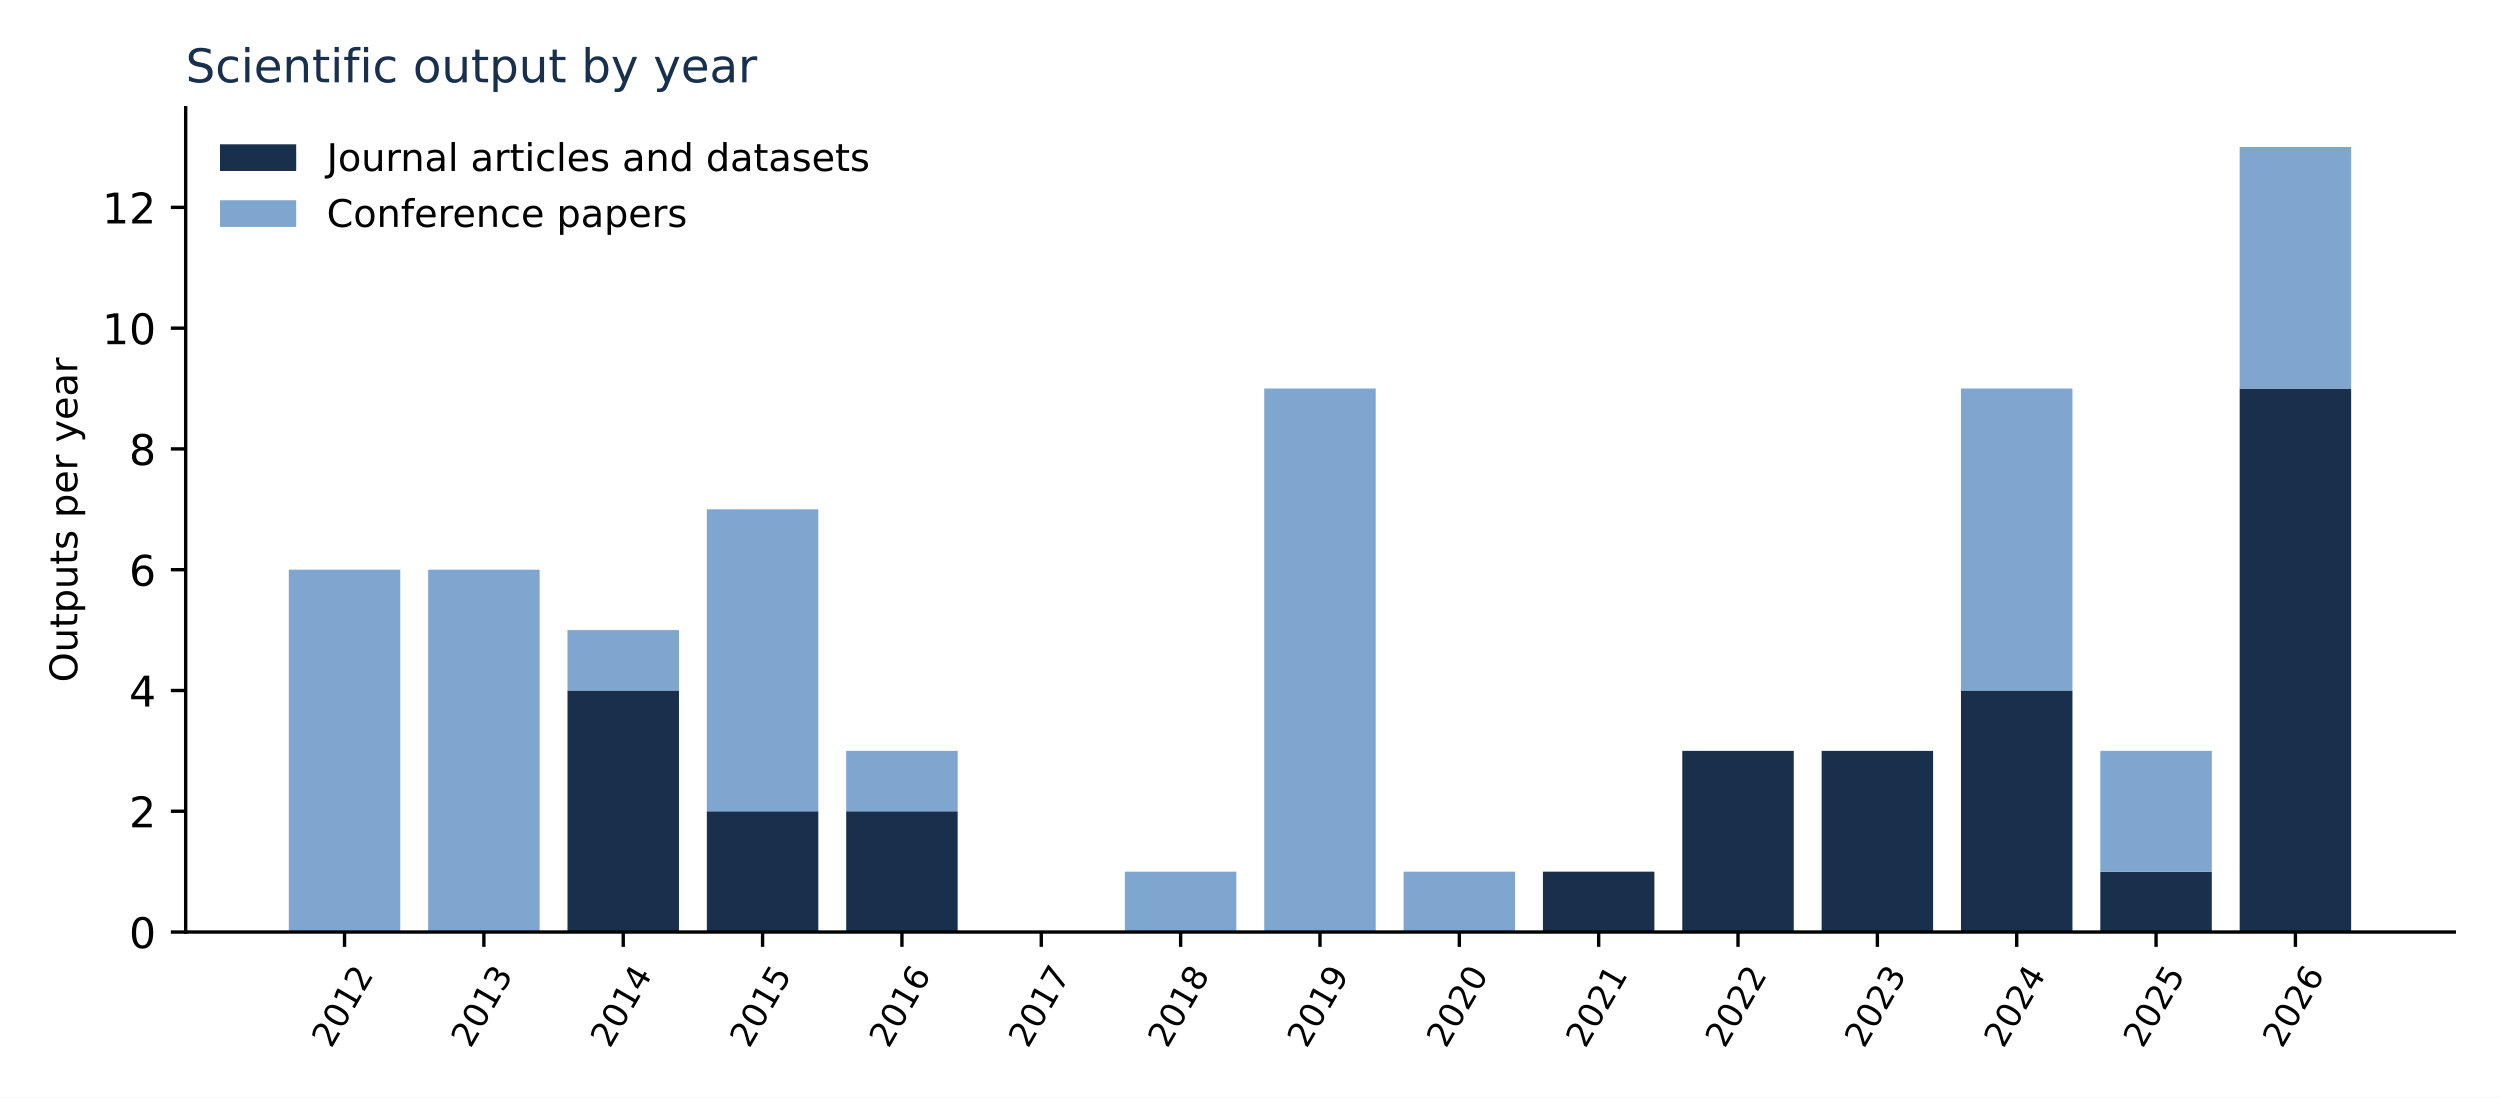
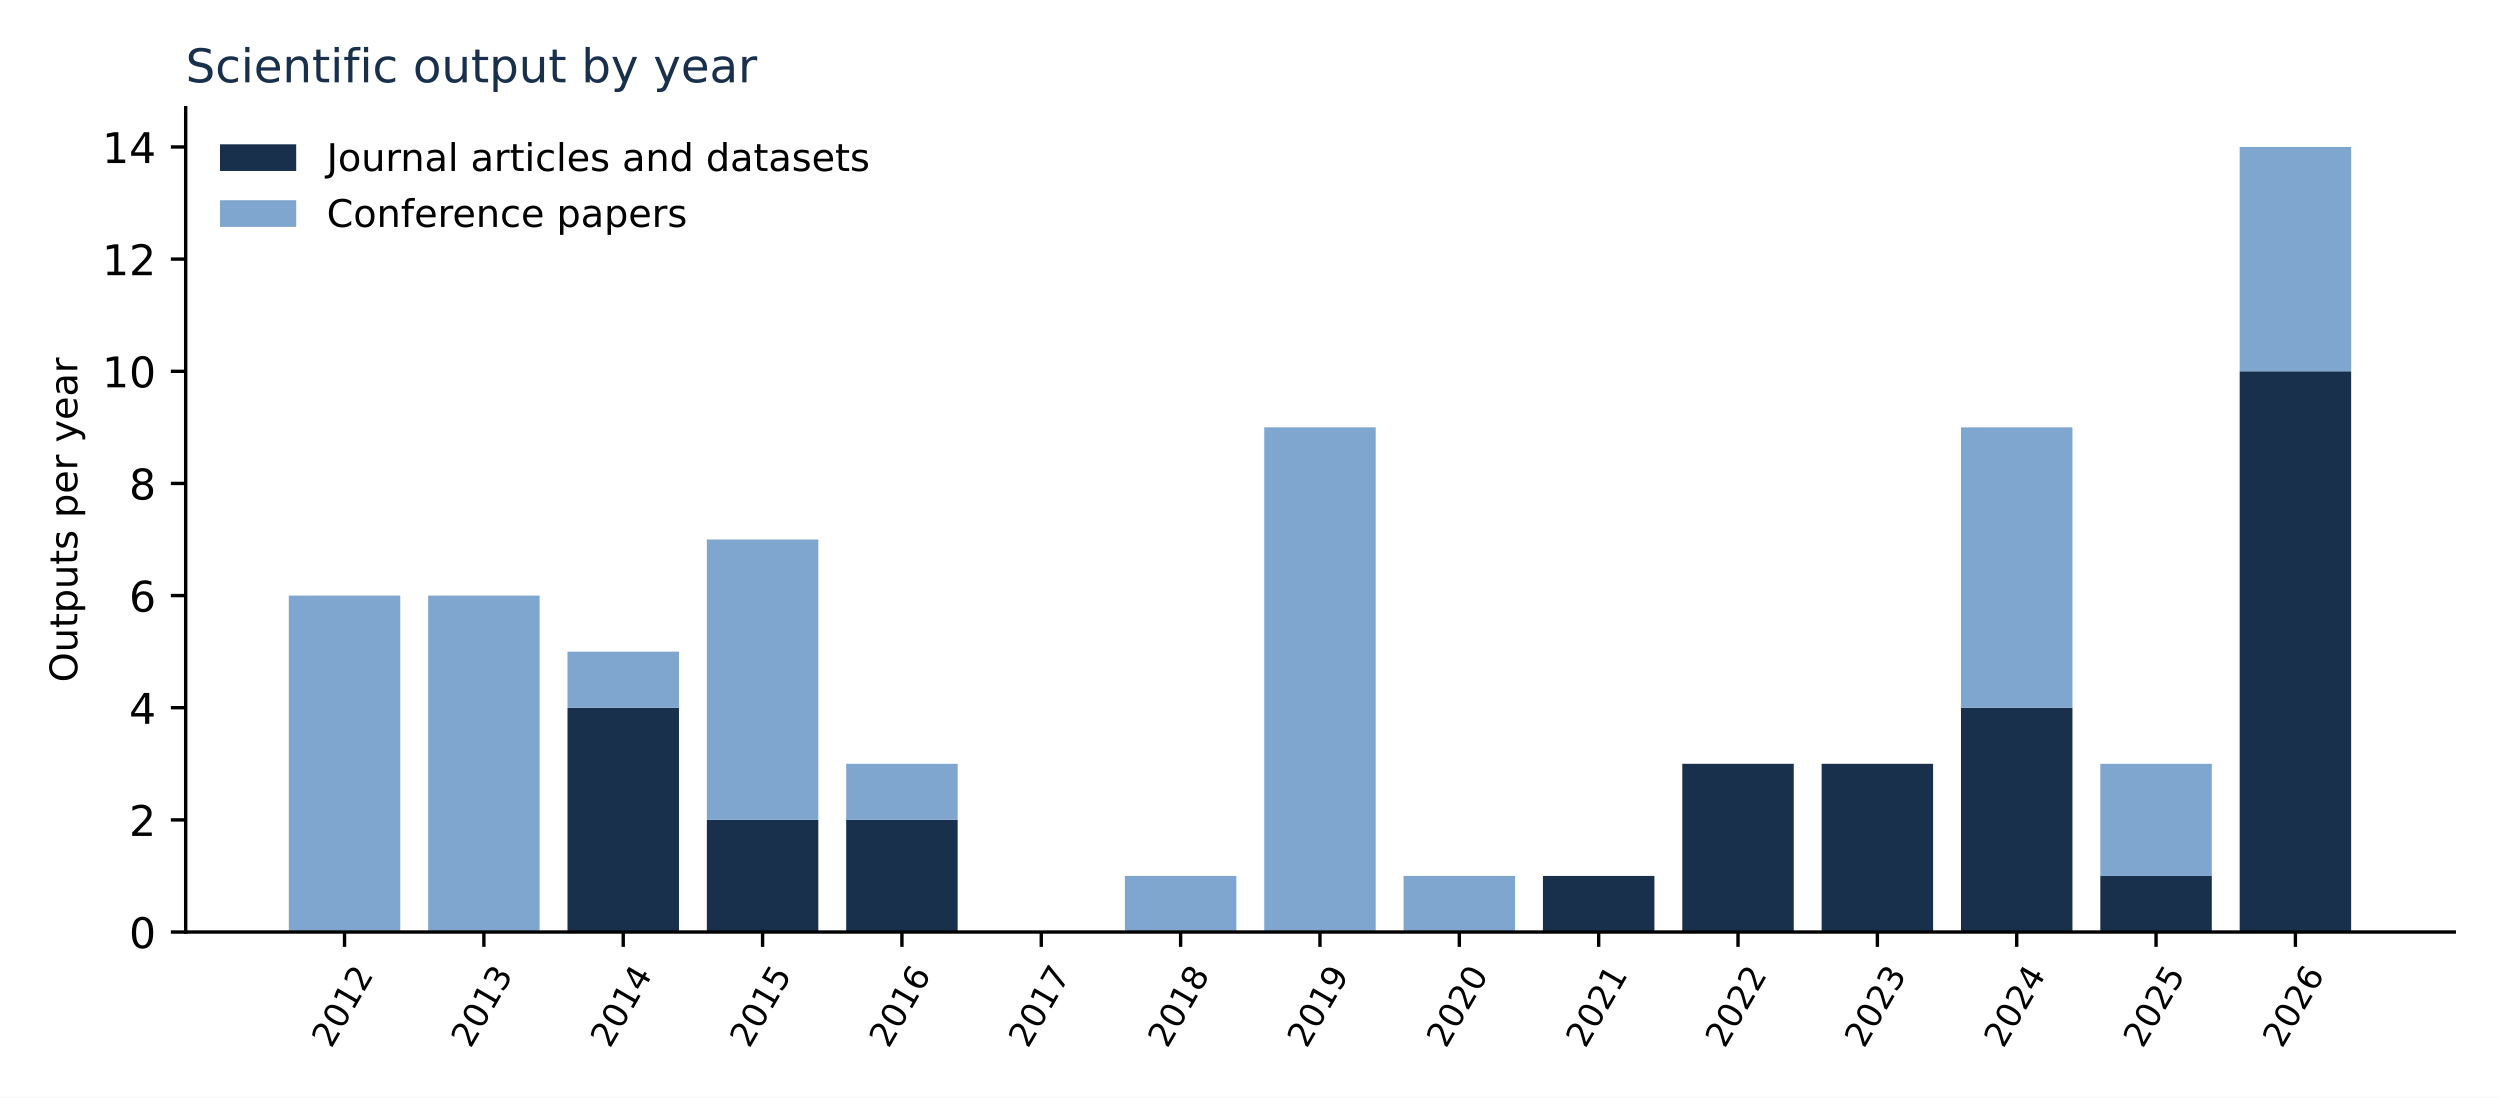
<svg xmlns="http://www.w3.org/2000/svg" xmlns:xlink="http://www.w3.org/1999/xlink" width="590.4pt" height="259.2pt" viewBox="0 0 590.4 259.2" version="1.1">
  <defs>
    <style type="text/css">*{stroke-linejoin: round; stroke-linecap: butt}</style>
  </defs>
  <g id="figure_1">
    <g id="patch_1">
      <path d="M 0 259.2  L 590.4 259.2  L 590.4 0  L 0 0  z " style="fill: #ffffff" />
    </g>
    <g id="axes_1">
      <g id="patch_2">
        <path d="M 43.85 220.107  L 579.6 220.107  L 579.6 25.44  L 43.85 25.44  z " style="fill: #ffffff" />
      </g>
      <g id="patch_3">
-         <path d="M 68.202 220.107  L 94.529 220.107  L 94.529 220.107  L 68.202 220.107  z " clip-path="url(#p7ea96cf98f)" style="fill: #18304c" />
+         <path d="M 68.202 220.107  L 94.529 220.107  L 94.529 220.107  L 68.202 220.107  z " clip-path="url(#p8dc99dba3d)" style="fill: #18304c" />
      </g>
      <g id="patch_4">
-         <path d="M 101.111 220.107  L 127.438 220.107  L 127.438 220.107  L 101.111 220.107  z " clip-path="url(#p7ea96cf98f)" style="fill: #18304c" />
+         <path d="M 101.111 220.107  L 127.438 220.107  L 127.438 220.107  L 101.111 220.107  z " clip-path="url(#p8dc99dba3d)" style="fill: #18304c" />
      </g>
      <g id="patch_5">
-         <path d="M 134.019 220.107  L 160.346 220.107  L 160.346 163.062  L 134.019 163.062  z " clip-path="url(#p7ea96cf98f)" style="fill: #18304c" />
+         <path d="M 134.019 220.107  L 160.346 220.107  L 160.346 167.136  L 134.019 167.136  z " clip-path="url(#p8dc99dba3d)" style="fill: #18304c" />
      </g>
      <g id="patch_6">
-         <path d="M 166.928 220.107  L 193.254 220.107  L 193.254 191.584  L 166.928 191.584  z " clip-path="url(#p7ea96cf98f)" style="fill: #18304c" />
+         <path d="M 166.928 220.107  L 193.254 220.107  L 193.254 193.622  L 166.928 193.622  z " clip-path="url(#p8dc99dba3d)" style="fill: #18304c" />
      </g>
      <g id="patch_7">
-         <path d="M 199.836 220.107  L 226.163 220.107  L 226.163 191.584  L 199.836 191.584  z " clip-path="url(#p7ea96cf98f)" style="fill: #18304c" />
+         <path d="M 199.836 220.107  L 226.163 220.107  L 226.163 193.622  L 199.836 193.622  z " clip-path="url(#p8dc99dba3d)" style="fill: #18304c" />
      </g>
      <g id="patch_8">
-         <path d="M 232.745 220.107  L 259.071 220.107  L 259.071 220.107  L 232.745 220.107  z " clip-path="url(#p7ea96cf98f)" style="fill: #18304c" />
+         <path d="M 232.745 220.107  L 259.071 220.107  L 259.071 220.107  L 232.745 220.107  z " clip-path="url(#p8dc99dba3d)" style="fill: #18304c" />
      </g>
      <g id="patch_9">
-         <path d="M 265.653 220.107  L 291.98 220.107  L 291.98 220.107  L 265.653 220.107  z " clip-path="url(#p7ea96cf98f)" style="fill: #18304c" />
+         <path d="M 265.653 220.107  L 291.98 220.107  L 291.98 220.107  L 265.653 220.107  z " clip-path="url(#p8dc99dba3d)" style="fill: #18304c" />
      </g>
      <g id="patch_10">
-         <path d="M 298.562 220.107  L 324.888 220.107  L 324.888 220.107  L 298.562 220.107  z " clip-path="url(#p7ea96cf98f)" style="fill: #18304c" />
+         <path d="M 298.562 220.107  L 324.888 220.107  L 324.888 220.107  L 298.562 220.107  z " clip-path="url(#p8dc99dba3d)" style="fill: #18304c" />
      </g>
      <g id="patch_11">
-         <path d="M 331.47 220.107  L 357.797 220.107  L 357.797 220.107  L 331.47 220.107  z " clip-path="url(#p7ea96cf98f)" style="fill: #18304c" />
+         <path d="M 331.47 220.107  L 357.797 220.107  L 357.797 220.107  L 331.47 220.107  z " clip-path="url(#p8dc99dba3d)" style="fill: #18304c" />
      </g>
      <g id="patch_12">
-         <path d="M 364.379 220.107  L 390.705 220.107  L 390.705 205.846  L 364.379 205.846  z " clip-path="url(#p7ea96cf98f)" style="fill: #18304c" />
+         <path d="M 364.379 220.107  L 390.705 220.107  L 390.705 206.864  L 364.379 206.864  z " clip-path="url(#p8dc99dba3d)" style="fill: #18304c" />
      </g>
      <g id="patch_13">
-         <path d="M 397.287 220.107  L 423.614 220.107  L 423.614 177.323  L 397.287 177.323  z " clip-path="url(#p7ea96cf98f)" style="fill: #18304c" />
+         <path d="M 397.287 220.107  L 423.614 220.107  L 423.614 180.379  L 397.287 180.379  z " clip-path="url(#p8dc99dba3d)" style="fill: #18304c" />
      </g>
      <g id="patch_14">
-         <path d="M 430.196 220.107  L 456.522 220.107  L 456.522 177.323  L 430.196 177.323  z " clip-path="url(#p7ea96cf98f)" style="fill: #18304c" />
+         <path d="M 430.196 220.107  L 456.522 220.107  L 456.522 180.379  L 430.196 180.379  z " clip-path="url(#p8dc99dba3d)" style="fill: #18304c" />
      </g>
      <g id="patch_15">
-         <path d="M 463.104 220.107  L 489.431 220.107  L 489.431 163.062  L 463.104 163.062  z " clip-path="url(#p7ea96cf98f)" style="fill: #18304c" />
+         <path d="M 463.104 220.107  L 489.431 220.107  L 489.431 167.136  L 463.104 167.136  z " clip-path="url(#p8dc99dba3d)" style="fill: #18304c" />
      </g>
      <g id="patch_16">
-         <path d="M 496.012 220.107  L 522.339 220.107  L 522.339 205.846  L 496.012 205.846  z " clip-path="url(#p7ea96cf98f)" style="fill: #18304c" />
+         <path d="M 496.012 220.107  L 522.339 220.107  L 522.339 206.864  L 496.012 206.864  z " clip-path="url(#p8dc99dba3d)" style="fill: #18304c" />
      </g>
      <g id="patch_17">
-         <path d="M 528.921 220.107  L 555.248 220.107  L 555.248 91.755  L 528.921 91.755  z " clip-path="url(#p7ea96cf98f)" style="fill: #18304c" />
+         <path d="M 528.921 220.107  L 555.248 220.107  L 555.248 87.681  L 528.921 87.681  z " clip-path="url(#p8dc99dba3d)" style="fill: #18304c" />
      </g>
      <g id="patch_18">
-         <path d="M 68.202 220.107  L 94.529 220.107  L 94.529 134.539  L 68.202 134.539  z " clip-path="url(#p7ea96cf98f)" style="fill: #7fa6cf" />
+         <path d="M 68.202 220.107  L 94.529 220.107  L 94.529 140.651  L 68.202 140.651  z " clip-path="url(#p8dc99dba3d)" style="fill: #7fa6cf" />
      </g>
      <g id="patch_19">
-         <path d="M 101.111 220.107  L 127.438 220.107  L 127.438 134.539  L 101.111 134.539  z " clip-path="url(#p7ea96cf98f)" style="fill: #7fa6cf" />
+         <path d="M 101.111 220.107  L 127.438 220.107  L 127.438 140.651  L 101.111 140.651  z " clip-path="url(#p8dc99dba3d)" style="fill: #7fa6cf" />
      </g>
      <g id="patch_20">
-         <path d="M 134.019 163.062  L 160.346 163.062  L 160.346 148.8  L 134.019 148.8  z " clip-path="url(#p7ea96cf98f)" style="fill: #7fa6cf" />
+         <path d="M 134.019 167.136  L 160.346 167.136  L 160.346 153.894  L 134.019 153.894  z " clip-path="url(#p8dc99dba3d)" style="fill: #7fa6cf" />
      </g>
      <g id="patch_21">
-         <path d="M 166.928 191.584  L 193.254 191.584  L 193.254 120.278  L 166.928 120.278  z " clip-path="url(#p7ea96cf98f)" style="fill: #7fa6cf" />
+         <path d="M 166.928 193.622  L 193.254 193.622  L 193.254 127.408  L 166.928 127.408  z " clip-path="url(#p8dc99dba3d)" style="fill: #7fa6cf" />
      </g>
      <g id="patch_22">
-         <path d="M 199.836 191.584  L 226.163 191.584  L 226.163 177.323  L 199.836 177.323  z " clip-path="url(#p7ea96cf98f)" style="fill: #7fa6cf" />
+         <path d="M 199.836 193.622  L 226.163 193.622  L 226.163 180.379  L 199.836 180.379  z " clip-path="url(#p8dc99dba3d)" style="fill: #7fa6cf" />
      </g>
      <g id="patch_23">
-         <path d="M 232.745 220.107  L 259.071 220.107  L 259.071 220.107  L 232.745 220.107  z " clip-path="url(#p7ea96cf98f)" style="fill: #7fa6cf" />
+         <path d="M 232.745 220.107  L 259.071 220.107  L 259.071 220.107  L 232.745 220.107  z " clip-path="url(#p8dc99dba3d)" style="fill: #7fa6cf" />
      </g>
      <g id="patch_24">
-         <path d="M 265.653 220.107  L 291.98 220.107  L 291.98 205.846  L 265.653 205.846  z " clip-path="url(#p7ea96cf98f)" style="fill: #7fa6cf" />
+         <path d="M 265.653 220.107  L 291.98 220.107  L 291.98 206.864  L 265.653 206.864  z " clip-path="url(#p8dc99dba3d)" style="fill: #7fa6cf" />
      </g>
      <g id="patch_25">
-         <path d="M 298.562 220.107  L 324.888 220.107  L 324.888 91.755  L 298.562 91.755  z " clip-path="url(#p7ea96cf98f)" style="fill: #7fa6cf" />
+         <path d="M 298.562 220.107  L 324.888 220.107  L 324.888 100.923  L 298.562 100.923  z " clip-path="url(#p8dc99dba3d)" style="fill: #7fa6cf" />
      </g>
      <g id="patch_26">
-         <path d="M 331.47 220.107  L 357.797 220.107  L 357.797 205.846  L 331.47 205.846  z " clip-path="url(#p7ea96cf98f)" style="fill: #7fa6cf" />
+         <path d="M 331.47 220.107  L 357.797 220.107  L 357.797 206.864  L 331.47 206.864  z " clip-path="url(#p8dc99dba3d)" style="fill: #7fa6cf" />
      </g>
      <g id="patch_27">
-         <path d="M 364.379 205.846  L 390.705 205.846  L 390.705 205.846  L 364.379 205.846  z " clip-path="url(#p7ea96cf98f)" style="fill: #7fa6cf" />
+         <path d="M 364.379 206.864  L 390.705 206.864  L 390.705 206.864  L 364.379 206.864  z " clip-path="url(#p8dc99dba3d)" style="fill: #7fa6cf" />
      </g>
      <g id="patch_28">
-         <path d="M 397.287 177.323  L 423.614 177.323  L 423.614 177.323  L 397.287 177.323  z " clip-path="url(#p7ea96cf98f)" style="fill: #7fa6cf" />
+         <path d="M 397.287 180.379  L 423.614 180.379  L 423.614 180.379  L 397.287 180.379  z " clip-path="url(#p8dc99dba3d)" style="fill: #7fa6cf" />
      </g>
      <g id="patch_29">
-         <path d="M 430.196 177.323  L 456.522 177.323  L 456.522 177.323  L 430.196 177.323  z " clip-path="url(#p7ea96cf98f)" style="fill: #7fa6cf" />
+         <path d="M 430.196 180.379  L 456.522 180.379  L 456.522 180.379  L 430.196 180.379  z " clip-path="url(#p8dc99dba3d)" style="fill: #7fa6cf" />
      </g>
      <g id="patch_30">
-         <path d="M 463.104 163.062  L 489.431 163.062  L 489.431 91.755  L 463.104 91.755  z " clip-path="url(#p7ea96cf98f)" style="fill: #7fa6cf" />
+         <path d="M 463.104 167.136  L 489.431 167.136  L 489.431 100.923  L 463.104 100.923  z " clip-path="url(#p8dc99dba3d)" style="fill: #7fa6cf" />
      </g>
      <g id="patch_31">
-         <path d="M 496.012 205.846  L 522.339 205.846  L 522.339 177.323  L 496.012 177.323  z " clip-path="url(#p7ea96cf98f)" style="fill: #7fa6cf" />
+         <path d="M 496.012 206.864  L 522.339 206.864  L 522.339 180.379  L 496.012 180.379  z " clip-path="url(#p8dc99dba3d)" style="fill: #7fa6cf" />
      </g>
      <g id="patch_32">
-         <path d="M 528.921 91.755  L 555.248 91.755  L 555.248 34.71  L 528.921 34.71  z " clip-path="url(#p7ea96cf98f)" style="fill: #7fa6cf" />
+         <path d="M 528.921 87.681  L 555.248 87.681  L 555.248 34.71  L 528.921 34.71  z " clip-path="url(#p8dc99dba3d)" style="fill: #7fa6cf" />
      </g>
      <g id="matplotlib.axis_1">
        <g id="xtick_1">
          <g id="line2d_1">
            <defs>
-               <path id="me251a6f5d8" d="M 0 0  L 0 3.5  " style="stroke: #000000; stroke-width: 0.8" />
+               <path id="m3ecea6a3ee" d="M 0 0  L 0 3.5  " style="stroke: #000000; stroke-width: 0.8" />
            </defs>
            <g>
-               <use xlink:href="#me251a6f5d8" x="81.366" y="220.107" style="stroke: #000000; stroke-width: 0.8" />
+               <use xlink:href="#m3ecea6a3ee" x="81.366" y="220.107" style="stroke: #000000; stroke-width: 0.8" />
            </g>
          </g>
          <g id="text_1">
            <g transform="translate(78.18741 247.7788) rotate(-60) scale(0.08 -0.08)">
              <defs>
                <path id="DejaVuSans-32" d="M 1228 531  L 3431 531  L 3431 0  L 469 0  L 469 531  Q 828 903 1448 1529  Q 2069 2156 2228 2338  Q 2531 2678 2651 2914  Q 2772 3150 2772 3378  Q 2772 3750 2511 3984  Q 2250 4219 1831 4219  Q 1534 4219 1204 4116  Q 875 4013 500 3803  L 500 4441  Q 881 4594 1212 4672  Q 1544 4750 1819 4750  Q 2544 4750 2975 4387  Q 3406 4025 3406 3419  Q 3406 3131 3298 2873  Q 3191 2616 2906 2266  Q 2828 2175 2409 1742  Q 1991 1309 1228 531  z " transform="scale(0.015625)" />
                <path id="DejaVuSans-30" d="M 2034 4250  Q 1547 4250 1301 3770  Q 1056 3291 1056 2328  Q 1056 1369 1301 889  Q 1547 409 2034 409  Q 2525 409 2770 889  Q 3016 1369 3016 2328  Q 3016 3291 2770 3770  Q 2525 4250 2034 4250  z M 2034 4750  Q 2819 4750 3233 4129  Q 3647 3509 3647 2328  Q 3647 1150 3233 529  Q 2819 -91 2034 -91  Q 1250 -91 836 529  Q 422 1150 422 2328  Q 422 3509 836 4129  Q 1250 4750 2034 4750  z " transform="scale(0.015625)" />
                <path id="DejaVuSans-31" d="M 794 531  L 1825 531  L 1825 4091  L 703 3866  L 703 4441  L 1819 4666  L 2450 4666  L 2450 531  L 3481 531  L 3481 0  L 794 0  L 794 531  z " transform="scale(0.015625)" />
              </defs>
              <use xlink:href="#DejaVuSans-32" />
              <use xlink:href="#DejaVuSans-30" transform="translate(63.62305 0)" />
              <use xlink:href="#DejaVuSans-31" transform="translate(127.2461 0)" />
              <use xlink:href="#DejaVuSans-32" transform="translate(190.8691 0)" />
            </g>
          </g>
        </g>
        <g id="xtick_2">
          <g id="line2d_2">
            <g>
-               <use xlink:href="#me251a6f5d8" x="114.274" y="220.107" style="stroke: #000000; stroke-width: 0.8" />
+               <use xlink:href="#m3ecea6a3ee" x="114.274" y="220.107" style="stroke: #000000; stroke-width: 0.8" />
            </g>
          </g>
          <g id="text_2">
            <g transform="translate(111.0959 247.7788) rotate(-60) scale(0.08 -0.08)">
              <defs>
                <path id="DejaVuSans-33" d="M 2597 2516  Q 3050 2419 3304 2112  Q 3559 1806 3559 1356  Q 3559 666 3084 287  Q 2609 -91 1734 -91  Q 1441 -91 1130 -33  Q 819 25 488 141  L 488 750  Q 750 597 1062 519  Q 1375 441 1716 441  Q 2309 441 2620 675  Q 2931 909 2931 1356  Q 2931 1769 2642 2001  Q 2353 2234 1838 2234  L 1294 2234  L 1294 2753  L 1863 2753  Q 2328 2753 2575 2939  Q 2822 3125 2822 3475  Q 2822 3834 2567 4026  Q 2313 4219 1838 4219  Q 1578 4219 1281 4162  Q 984 4106 628 3988  L 628 4550  Q 988 4650 1302 4700  Q 1616 4750 1894 4750  Q 2613 4750 3031 4423  Q 3450 4097 3450 3541  Q 3450 3153 3228 2886  Q 3006 2619 2597 2516  z " transform="scale(0.015625)" />
              </defs>
              <use xlink:href="#DejaVuSans-32" />
              <use xlink:href="#DejaVuSans-30" transform="translate(63.62305 0)" />
              <use xlink:href="#DejaVuSans-31" transform="translate(127.2461 0)" />
              <use xlink:href="#DejaVuSans-33" transform="translate(190.8691 0)" />
            </g>
          </g>
        </g>
        <g id="xtick_3">
          <g id="line2d_3">
            <g>
-               <use xlink:href="#me251a6f5d8" x="147.183" y="220.107" style="stroke: #000000; stroke-width: 0.8" />
+               <use xlink:href="#m3ecea6a3ee" x="147.183" y="220.107" style="stroke: #000000; stroke-width: 0.8" />
            </g>
          </g>
          <g id="text_3">
            <g transform="translate(144.0044 247.7788) rotate(-60) scale(0.08 -0.08)">
              <defs>
                <path id="DejaVuSans-34" d="M 2419 4116  L 825 1625  L 2419 1625  L 2419 4116  z M 2253 4666  L 3047 4666  L 3047 1625  L 3713 1625  L 3713 1100  L 3047 1100  L 3047 0  L 2419 0  L 2419 1100  L 313 1100  L 313 1709  L 2253 4666  z " transform="scale(0.015625)" />
              </defs>
              <use xlink:href="#DejaVuSans-32" />
              <use xlink:href="#DejaVuSans-30" transform="translate(63.62305 0)" />
              <use xlink:href="#DejaVuSans-31" transform="translate(127.2461 0)" />
              <use xlink:href="#DejaVuSans-34" transform="translate(190.8691 0)" />
            </g>
          </g>
        </g>
        <g id="xtick_4">
          <g id="line2d_4">
            <g>
-               <use xlink:href="#me251a6f5d8" x="180.091" y="220.107" style="stroke: #000000; stroke-width: 0.8" />
+               <use xlink:href="#m3ecea6a3ee" x="180.091" y="220.107" style="stroke: #000000; stroke-width: 0.8" />
            </g>
          </g>
          <g id="text_4">
            <g transform="translate(176.9128 247.7788) rotate(-60) scale(0.08 -0.08)">
              <defs>
                <path id="DejaVuSans-35" d="M 691 4666  L 3169 4666  L 3169 4134  L 1269 4134  L 1269 2991  Q 1406 3038 1543 3061  Q 1681 3084 1819 3084  Q 2600 3084 3056 2656  Q 3513 2228 3513 1497  Q 3513 744 3044 326  Q 2575 -91 1722 -91  Q 1428 -91 1123 -41  Q 819 9 494 109  L 494 744  Q 775 591 1075 516  Q 1375 441 1709 441  Q 2250 441 2565 725  Q 2881 1009 2881 1497  Q 2881 1984 2565 2268  Q 2250 2553 1709 2553  Q 1456 2553 1204 2497  Q 953 2441 691 2322  L 691 4666  z " transform="scale(0.015625)" />
              </defs>
              <use xlink:href="#DejaVuSans-32" />
              <use xlink:href="#DejaVuSans-30" transform="translate(63.62305 0)" />
              <use xlink:href="#DejaVuSans-31" transform="translate(127.2461 0)" />
              <use xlink:href="#DejaVuSans-35" transform="translate(190.8691 0)" />
            </g>
          </g>
        </g>
        <g id="xtick_5">
          <g id="line2d_5">
            <g>
-               <use xlink:href="#me251a6f5d8" x="213" y="220.107" style="stroke: #000000; stroke-width: 0.8" />
+               <use xlink:href="#m3ecea6a3ee" x="213" y="220.107" style="stroke: #000000; stroke-width: 0.8" />
            </g>
          </g>
          <g id="text_5">
            <g transform="translate(209.8213 247.7788) rotate(-60) scale(0.08 -0.08)">
              <defs>
                <path id="DejaVuSans-36" d="M 2113 2584  Q 1688 2584 1439 2293  Q 1191 2003 1191 1497  Q 1191 994 1439 701  Q 1688 409 2113 409  Q 2538 409 2786 701  Q 3034 994 3034 1497  Q 3034 2003 2786 2293  Q 2538 2584 2113 2584  z M 3366 4563  L 3366 3988  Q 3128 4100 2886 4159  Q 2644 4219 2406 4219  Q 1781 4219 1451 3797  Q 1122 3375 1075 2522  Q 1259 2794 1537 2939  Q 1816 3084 2150 3084  Q 2853 3084 3261 2657  Q 3669 2231 3669 1497  Q 3669 778 3244 343  Q 2819 -91 2113 -91  Q 1303 -91 875 529  Q 447 1150 447 2328  Q 447 3434 972 4092  Q 1497 4750 2381 4750  Q 2619 4750 2861 4703  Q 3103 4656 3366 4563  z " transform="scale(0.015625)" />
              </defs>
              <use xlink:href="#DejaVuSans-32" />
              <use xlink:href="#DejaVuSans-30" transform="translate(63.62305 0)" />
              <use xlink:href="#DejaVuSans-31" transform="translate(127.2461 0)" />
              <use xlink:href="#DejaVuSans-36" transform="translate(190.8691 0)" />
            </g>
          </g>
        </g>
        <g id="xtick_6">
          <g id="line2d_6">
            <g>
-               <use xlink:href="#me251a6f5d8" x="245.908" y="220.107" style="stroke: #000000; stroke-width: 0.8" />
+               <use xlink:href="#m3ecea6a3ee" x="245.908" y="220.107" style="stroke: #000000; stroke-width: 0.8" />
            </g>
          </g>
          <g id="text_6">
            <g transform="translate(242.7298 247.7788) rotate(-60) scale(0.08 -0.08)">
              <defs>
                <path id="DejaVuSans-37" d="M 525 4666  L 3525 4666  L 3525 4397  L 1831 0  L 1172 0  L 2766 4134  L 525 4134  L 525 4666  z " transform="scale(0.015625)" />
              </defs>
              <use xlink:href="#DejaVuSans-32" />
              <use xlink:href="#DejaVuSans-30" transform="translate(63.62305 0)" />
              <use xlink:href="#DejaVuSans-31" transform="translate(127.2461 0)" />
              <use xlink:href="#DejaVuSans-37" transform="translate(190.8691 0)" />
            </g>
          </g>
        </g>
        <g id="xtick_7">
          <g id="line2d_7">
            <g>
-               <use xlink:href="#me251a6f5d8" x="278.817" y="220.107" style="stroke: #000000; stroke-width: 0.8" />
+               <use xlink:href="#m3ecea6a3ee" x="278.817" y="220.107" style="stroke: #000000; stroke-width: 0.8" />
            </g>
          </g>
          <g id="text_7">
            <g transform="translate(275.6383 247.7788) rotate(-60) scale(0.08 -0.08)">
              <defs>
                <path id="DejaVuSans-38" d="M 2034 2216  Q 1584 2216 1326 1975  Q 1069 1734 1069 1313  Q 1069 891 1326 650  Q 1584 409 2034 409  Q 2484 409 2743 651  Q 3003 894 3003 1313  Q 3003 1734 2745 1975  Q 2488 2216 2034 2216  z M 1403 2484  Q 997 2584 770 2862  Q 544 3141 544 3541  Q 544 4100 942 4425  Q 1341 4750 2034 4750  Q 2731 4750 3128 4425  Q 3525 4100 3525 3541  Q 3525 3141 3298 2862  Q 3072 2584 2669 2484  Q 3125 2378 3379 2068  Q 3634 1759 3634 1313  Q 3634 634 3220 271  Q 2806 -91 2034 -91  Q 1263 -91 848 271  Q 434 634 434 1313  Q 434 1759 690 2068  Q 947 2378 1403 2484  z M 1172 3481  Q 1172 3119 1398 2916  Q 1625 2713 2034 2713  Q 2441 2713 2670 2916  Q 2900 3119 2900 3481  Q 2900 3844 2670 4047  Q 2441 4250 2034 4250  Q 1625 4250 1398 4047  Q 1172 3844 1172 3481  z " transform="scale(0.015625)" />
              </defs>
              <use xlink:href="#DejaVuSans-32" />
              <use xlink:href="#DejaVuSans-30" transform="translate(63.62305 0)" />
              <use xlink:href="#DejaVuSans-31" transform="translate(127.2461 0)" />
              <use xlink:href="#DejaVuSans-38" transform="translate(190.8691 0)" />
            </g>
          </g>
        </g>
        <g id="xtick_8">
          <g id="line2d_8">
            <g>
-               <use xlink:href="#me251a6f5d8" x="311.725" y="220.107" style="stroke: #000000; stroke-width: 0.8" />
+               <use xlink:href="#m3ecea6a3ee" x="311.725" y="220.107" style="stroke: #000000; stroke-width: 0.8" />
            </g>
          </g>
          <g id="text_8">
            <g transform="translate(308.5468 247.7788) rotate(-60) scale(0.08 -0.08)">
              <defs>
                <path id="DejaVuSans-39" d="M 703 97  L 703 672  Q 941 559 1184 500  Q 1428 441 1663 441  Q 2288 441 2617 861  Q 2947 1281 2994 2138  Q 2813 1869 2534 1725  Q 2256 1581 1919 1581  Q 1219 1581 811 2004  Q 403 2428 403 3163  Q 403 3881 828 4315  Q 1253 4750 1959 4750  Q 2769 4750 3195 4129  Q 3622 3509 3622 2328  Q 3622 1225 3098 567  Q 2575 -91 1691 -91  Q 1453 -91 1209 -44  Q 966 3 703 97  z M 1959 2075  Q 2384 2075 2632 2365  Q 2881 2656 2881 3163  Q 2881 3666 2632 3958  Q 2384 4250 1959 4250  Q 1534 4250 1286 3958  Q 1038 3666 1038 3163  Q 1038 2656 1286 2365  Q 1534 2075 1959 2075  z " transform="scale(0.015625)" />
              </defs>
              <use xlink:href="#DejaVuSans-32" />
              <use xlink:href="#DejaVuSans-30" transform="translate(63.62305 0)" />
              <use xlink:href="#DejaVuSans-31" transform="translate(127.2461 0)" />
              <use xlink:href="#DejaVuSans-39" transform="translate(190.8691 0)" />
            </g>
          </g>
        </g>
        <g id="xtick_9">
          <g id="line2d_9">
            <g>
-               <use xlink:href="#me251a6f5d8" x="344.633" y="220.107" style="stroke: #000000; stroke-width: 0.8" />
+               <use xlink:href="#m3ecea6a3ee" x="344.633" y="220.107" style="stroke: #000000; stroke-width: 0.8" />
            </g>
          </g>
          <g id="text_9">
            <g transform="translate(341.4552 247.7788) rotate(-60) scale(0.08 -0.08)">
              <use xlink:href="#DejaVuSans-32" />
              <use xlink:href="#DejaVuSans-30" transform="translate(63.62305 0)" />
              <use xlink:href="#DejaVuSans-32" transform="translate(127.2461 0)" />
              <use xlink:href="#DejaVuSans-30" transform="translate(190.8691 0)" />
            </g>
          </g>
        </g>
        <g id="xtick_10">
          <g id="line2d_10">
            <g>
-               <use xlink:href="#me251a6f5d8" x="377.542" y="220.107" style="stroke: #000000; stroke-width: 0.8" />
+               <use xlink:href="#m3ecea6a3ee" x="377.542" y="220.107" style="stroke: #000000; stroke-width: 0.8" />
            </g>
          </g>
          <g id="text_10">
            <g transform="translate(374.3637 247.7788) rotate(-60) scale(0.08 -0.08)">
              <use xlink:href="#DejaVuSans-32" />
              <use xlink:href="#DejaVuSans-30" transform="translate(63.62305 0)" />
              <use xlink:href="#DejaVuSans-32" transform="translate(127.2461 0)" />
              <use xlink:href="#DejaVuSans-31" transform="translate(190.8691 0)" />
            </g>
          </g>
        </g>
        <g id="xtick_11">
          <g id="line2d_11">
            <g>
-               <use xlink:href="#me251a6f5d8" x="410.45" y="220.107" style="stroke: #000000; stroke-width: 0.8" />
+               <use xlink:href="#m3ecea6a3ee" x="410.45" y="220.107" style="stroke: #000000; stroke-width: 0.8" />
            </g>
          </g>
          <g id="text_11">
            <g transform="translate(407.2722 247.7788) rotate(-60) scale(0.08 -0.08)">
              <use xlink:href="#DejaVuSans-32" />
              <use xlink:href="#DejaVuSans-30" transform="translate(63.62305 0)" />
              <use xlink:href="#DejaVuSans-32" transform="translate(127.2461 0)" />
              <use xlink:href="#DejaVuSans-32" transform="translate(190.8691 0)" />
            </g>
          </g>
        </g>
        <g id="xtick_12">
          <g id="line2d_12">
            <g>
-               <use xlink:href="#me251a6f5d8" x="443.359" y="220.107" style="stroke: #000000; stroke-width: 0.8" />
+               <use xlink:href="#m3ecea6a3ee" x="443.359" y="220.107" style="stroke: #000000; stroke-width: 0.8" />
            </g>
          </g>
          <g id="text_12">
            <g transform="translate(440.1807 247.7788) rotate(-60) scale(0.08 -0.08)">
              <use xlink:href="#DejaVuSans-32" />
              <use xlink:href="#DejaVuSans-30" transform="translate(63.62305 0)" />
              <use xlink:href="#DejaVuSans-32" transform="translate(127.2461 0)" />
              <use xlink:href="#DejaVuSans-33" transform="translate(190.8691 0)" />
            </g>
          </g>
        </g>
        <g id="xtick_13">
          <g id="line2d_13">
            <g>
-               <use xlink:href="#me251a6f5d8" x="476.267" y="220.107" style="stroke: #000000; stroke-width: 0.8" />
+               <use xlink:href="#m3ecea6a3ee" x="476.267" y="220.107" style="stroke: #000000; stroke-width: 0.8" />
            </g>
          </g>
          <g id="text_13">
            <g transform="translate(473.0891 247.7788) rotate(-60) scale(0.08 -0.08)">
              <use xlink:href="#DejaVuSans-32" />
              <use xlink:href="#DejaVuSans-30" transform="translate(63.62305 0)" />
              <use xlink:href="#DejaVuSans-32" transform="translate(127.2461 0)" />
              <use xlink:href="#DejaVuSans-34" transform="translate(190.8691 0)" />
            </g>
          </g>
        </g>
        <g id="xtick_14">
          <g id="line2d_14">
            <g>
-               <use xlink:href="#me251a6f5d8" x="509.176" y="220.107" style="stroke: #000000; stroke-width: 0.8" />
+               <use xlink:href="#m3ecea6a3ee" x="509.176" y="220.107" style="stroke: #000000; stroke-width: 0.8" />
            </g>
          </g>
          <g id="text_14">
            <g transform="translate(505.9976 247.7788) rotate(-60) scale(0.08 -0.08)">
              <use xlink:href="#DejaVuSans-32" />
              <use xlink:href="#DejaVuSans-30" transform="translate(63.62305 0)" />
              <use xlink:href="#DejaVuSans-32" transform="translate(127.2461 0)" />
              <use xlink:href="#DejaVuSans-35" transform="translate(190.8691 0)" />
            </g>
          </g>
        </g>
        <g id="xtick_15">
          <g id="line2d_15">
            <g>
-               <use xlink:href="#me251a6f5d8" x="542.084" y="220.107" style="stroke: #000000; stroke-width: 0.8" />
+               <use xlink:href="#m3ecea6a3ee" x="542.084" y="220.107" style="stroke: #000000; stroke-width: 0.8" />
            </g>
          </g>
          <g id="text_15">
            <g transform="translate(538.9061 247.7788) rotate(-60) scale(0.08 -0.08)">
              <use xlink:href="#DejaVuSans-32" />
              <use xlink:href="#DejaVuSans-30" transform="translate(63.62305 0)" />
              <use xlink:href="#DejaVuSans-32" transform="translate(127.2461 0)" />
              <use xlink:href="#DejaVuSans-36" transform="translate(190.8691 0)" />
            </g>
          </g>
        </g>
      </g>
      <g id="matplotlib.axis_2">
        <g id="ytick_1">
          <g id="line2d_16">
            <defs>
-               <path id="mf9923283da" d="M 0 0  L -3.5 0  " style="stroke: #000000; stroke-width: 0.8" />
+               <path id="m3569d3f99d" d="M 0 0  L -3.5 0  " style="stroke: #000000; stroke-width: 0.8" />
            </defs>
            <g>
-               <use xlink:href="#mf9923283da" x="43.85" y="220.107" style="stroke: #000000; stroke-width: 0.8" />
+               <use xlink:href="#m3569d3f99d" x="43.85" y="220.107" style="stroke: #000000; stroke-width: 0.8" />
            </g>
          </g>
          <g id="text_16">
            <g transform="translate(30.4875 223.9063) scale(0.1 -0.1)">
              <use xlink:href="#DejaVuSans-30" />
            </g>
          </g>
        </g>
        <g id="ytick_2">
          <g id="line2d_17">
            <g>
-               <use xlink:href="#mf9923283da" x="43.85" y="191.584" style="stroke: #000000; stroke-width: 0.8" />
+               <use xlink:href="#m3569d3f99d" x="43.85" y="193.622" style="stroke: #000000; stroke-width: 0.8" />
            </g>
          </g>
          <g id="text_17">
-             <g transform="translate(30.4875 195.3837) scale(0.1 -0.1)">
+             <g transform="translate(30.4875 197.421) scale(0.1 -0.1)">
              <use xlink:href="#DejaVuSans-32" />
            </g>
          </g>
        </g>
        <g id="ytick_3">
          <g id="line2d_18">
            <g>
-               <use xlink:href="#mf9923283da" x="43.85" y="163.062" style="stroke: #000000; stroke-width: 0.8" />
+               <use xlink:href="#m3569d3f99d" x="43.85" y="167.136" style="stroke: #000000; stroke-width: 0.8" />
            </g>
          </g>
          <g id="text_18">
-             <g transform="translate(30.4875 166.861) scale(0.1 -0.1)">
+             <g transform="translate(30.4875 170.9357) scale(0.1 -0.1)">
              <use xlink:href="#DejaVuSans-34" />
            </g>
          </g>
        </g>
        <g id="ytick_4">
          <g id="line2d_19">
            <g>
-               <use xlink:href="#mf9923283da" x="43.85" y="134.539" style="stroke: #000000; stroke-width: 0.8" />
+               <use xlink:href="#m3569d3f99d" x="43.85" y="140.651" style="stroke: #000000; stroke-width: 0.8" />
            </g>
          </g>
          <g id="text_19">
-             <g transform="translate(30.4875 138.3384) scale(0.1 -0.1)">
+             <g transform="translate(30.4875 144.4504) scale(0.1 -0.1)">
              <use xlink:href="#DejaVuSans-36" />
            </g>
          </g>
        </g>
        <g id="ytick_5">
          <g id="line2d_20">
            <g>
-               <use xlink:href="#mf9923283da" x="43.85" y="106.016" style="stroke: #000000; stroke-width: 0.8" />
+               <use xlink:href="#m3569d3f99d" x="43.85" y="114.166" style="stroke: #000000; stroke-width: 0.8" />
            </g>
          </g>
          <g id="text_20">
-             <g transform="translate(30.4875 109.8157) scale(0.1 -0.1)">
+             <g transform="translate(30.4875 117.965) scale(0.1 -0.1)">
              <use xlink:href="#DejaVuSans-38" />
            </g>
          </g>
        </g>
        <g id="ytick_6">
          <g id="line2d_21">
            <g>
-               <use xlink:href="#mf9923283da" x="43.85" y="77.494" style="stroke: #000000; stroke-width: 0.8" />
+               <use xlink:href="#m3569d3f99d" x="43.85" y="87.681" style="stroke: #000000; stroke-width: 0.8" />
            </g>
          </g>
          <g id="text_21">
-             <g transform="translate(24.125 81.29306) scale(0.1 -0.1)">
+             <g transform="translate(24.125 91.47972) scale(0.1 -0.1)">
              <use xlink:href="#DejaVuSans-31" />
              <use xlink:href="#DejaVuSans-30" transform="translate(63.62305 0)" />
            </g>
          </g>
        </g>
        <g id="ytick_7">
          <g id="line2d_22">
            <g>
-               <use xlink:href="#mf9923283da" x="43.85" y="48.971" style="stroke: #000000; stroke-width: 0.8" />
+               <use xlink:href="#m3569d3f99d" x="43.85" y="61.195" style="stroke: #000000; stroke-width: 0.8" />
            </g>
          </g>
          <g id="text_22">
-             <g transform="translate(24.125 52.77041) scale(0.1 -0.1)">
+             <g transform="translate(24.125 64.9944) scale(0.1 -0.1)">
              <use xlink:href="#DejaVuSans-31" />
              <use xlink:href="#DejaVuSans-32" transform="translate(63.62305 0)" />
            </g>
          </g>
        </g>
-         <g id="text_23">
+         <g id="ytick_8">
+           <g id="line2d_23">
+             <g>
+               <use xlink:href="#m3569d3f99d" x="43.85" y="34.71" style="stroke: #000000; stroke-width: 0.8" />
+             </g>
+           </g>
+           <g id="text_23">
+             <g transform="translate(24.125 38.50908) scale(0.1 -0.1)">
+               <use xlink:href="#DejaVuSans-31" />
+               <use xlink:href="#DejaVuSans-34" transform="translate(63.62305 0)" />
+             </g>
+           </g>
+         </g>
+         <g id="text_24">
          <g transform="translate(18.25328 161.1248) rotate(-90) scale(0.09 -0.09)">
            <defs>
              <path id="DejaVuSans-4f" d="M 2522 4238  Q 1834 4238 1429 3725  Q 1025 3213 1025 2328  Q 1025 1447 1429 934  Q 1834 422 2522 422  Q 3209 422 3611 934  Q 4013 1447 4013 2328  Q 4013 3213 3611 3725  Q 3209 4238 2522 4238  z M 2522 4750  Q 3503 4750 4090 4092  Q 4678 3434 4678 2328  Q 4678 1225 4090 567  Q 3503 -91 2522 -91  Q 1538 -91 948 565  Q 359 1222 359 2328  Q 359 3434 948 4092  Q 1538 4750 2522 4750  z " transform="scale(0.015625)" />
              <path id="DejaVuSans-75" d="M 544 1381  L 544 3500  L 1119 3500  L 1119 1403  Q 1119 906 1312 657  Q 1506 409 1894 409  Q 2359 409 2629 706  Q 2900 1003 2900 1516  L 2900 3500  L 3475 3500  L 3475 0  L 2900 0  L 2900 538  Q 2691 219 2414 64  Q 2138 -91 1772 -91  Q 1169 -91 856 284  Q 544 659 544 1381  z M 1991 3584  L 1991 3584  z " transform="scale(0.015625)" />
              <path id="DejaVuSans-74" d="M 1172 4494  L 1172 3500  L 2356 3500  L 2356 3053  L 1172 3053  L 1172 1153  Q 1172 725 1289 603  Q 1406 481 1766 481  L 2356 481  L 2356 0  L 1766 0  Q 1100 0 847 248  Q 594 497 594 1153  L 594 3053  L 172 3053  L 172 3500  L 594 3500  L 594 4494  L 1172 4494  z " transform="scale(0.015625)" />
              <path id="DejaVuSans-70" d="M 1159 525  L 1159 -1331  L 581 -1331  L 581 3500  L 1159 3500  L 1159 2969  Q 1341 3281 1617 3432  Q 1894 3584 2278 3584  Q 2916 3584 3314 3078  Q 3713 2572 3713 1747  Q 3713 922 3314 415  Q 2916 -91 2278 -91  Q 1894 -91 1617 61  Q 1341 213 1159 525  z M 3116 1747  Q 3116 2381 2855 2742  Q 2594 3103 2138 3103  Q 1681 3103 1420 2742  Q 1159 2381 1159 1747  Q 1159 1113 1420 752  Q 1681 391 2138 391  Q 2594 391 2855 752  Q 3116 1113 3116 1747  z " transform="scale(0.015625)" />
              <path id="DejaVuSans-73" d="M 2834 3397  L 2834 2853  Q 2591 2978 2328 3040  Q 2066 3103 1784 3103  Q 1356 3103 1142 2972  Q 928 2841 928 2578  Q 928 2378 1081 2264  Q 1234 2150 1697 2047  L 1894 2003  Q 2506 1872 2764 1633  Q 3022 1394 3022 966  Q 3022 478 2636 193  Q 2250 -91 1575 -91  Q 1294 -91 989 -36  Q 684 19 347 128  L 347 722  Q 666 556 975 473  Q 1284 391 1588 391  Q 1994 391 2212 530  Q 2431 669 2431 922  Q 2431 1156 2273 1281  Q 2116 1406 1581 1522  L 1381 1569  Q 847 1681 609 1914  Q 372 2147 372 2553  Q 372 3047 722 3315  Q 1072 3584 1716 3584  Q 2034 3584 2315 3537  Q 2597 3491 2834 3397  z " transform="scale(0.015625)" />
              <path id="DejaVuSans-20" transform="scale(0.015625)" />
              <path id="DejaVuSans-65" d="M 3597 1894  L 3597 1613  L 953 1613  Q 991 1019 1311 708  Q 1631 397 2203 397  Q 2534 397 2845 478  Q 3156 559 3463 722  L 3463 178  Q 3153 47 2828 -22  Q 2503 -91 2169 -91  Q 1331 -91 842 396  Q 353 884 353 1716  Q 353 2575 817 3079  Q 1281 3584 2069 3584  Q 2775 3584 3186 3129  Q 3597 2675 3597 1894  z M 3022 2063  Q 3016 2534 2758 2815  Q 2500 3097 2075 3097  Q 1594 3097 1305 2825  Q 1016 2553 972 2059  L 3022 2063  z " transform="scale(0.015625)" />
              <path id="DejaVuSans-72" d="M 2631 2963  Q 2534 3019 2420 3045  Q 2306 3072 2169 3072  Q 1681 3072 1420 2755  Q 1159 2438 1159 1844  L 1159 0  L 581 0  L 581 3500  L 1159 3500  L 1159 2956  Q 1341 3275 1631 3429  Q 1922 3584 2338 3584  Q 2397 3584 2469 3576  Q 2541 3569 2628 3553  L 2631 2963  z " transform="scale(0.015625)" />
              <path id="DejaVuSans-79" d="M 2059 -325  Q 1816 -950 1584 -1140  Q 1353 -1331 966 -1331  L 506 -1331  L 506 -850  L 844 -850  Q 1081 -850 1212 -737  Q 1344 -625 1503 -206  L 1606 56  L 191 3500  L 800 3500  L 1894 763  L 2988 3500  L 3597 3500  L 2059 -325  z " transform="scale(0.015625)" />
              <path id="DejaVuSans-61" d="M 2194 1759  Q 1497 1759 1228 1600  Q 959 1441 959 1056  Q 959 750 1161 570  Q 1363 391 1709 391  Q 2188 391 2477 730  Q 2766 1069 2766 1631  L 2766 1759  L 2194 1759  z M 3341 1997  L 3341 0  L 2766 0  L 2766 531  Q 2569 213 2275 61  Q 1981 -91 1556 -91  Q 1019 -91 701 211  Q 384 513 384 1019  Q 384 1609 779 1909  Q 1175 2209 1959 2209  L 2766 2209  L 2766 2266  Q 2766 2663 2505 2880  Q 2244 3097 1772 3097  Q 1472 3097 1187 3025  Q 903 2953 641 2809  L 641 3341  Q 956 3463 1253 3523  Q 1550 3584 1831 3584  Q 2591 3584 2966 3190  Q 3341 2797 3341 1997  z " transform="scale(0.015625)" />
            </defs>
            <use xlink:href="#DejaVuSans-4f" />
            <use xlink:href="#DejaVuSans-75" transform="translate(78.71094 0)" />
            <use xlink:href="#DejaVuSans-74" transform="translate(142.0898 0)" />
            <use xlink:href="#DejaVuSans-70" transform="translate(181.2988 0)" />
            <use xlink:href="#DejaVuSans-75" transform="translate(244.7754 0)" />
            <use xlink:href="#DejaVuSans-74" transform="translate(308.1543 0)" />
            <use xlink:href="#DejaVuSans-73" transform="translate(347.3633 0)" />
            <use xlink:href="#DejaVuSans-20" transform="translate(399.4629 0)" />
            <use xlink:href="#DejaVuSans-70" transform="translate(431.25 0)" />
            <use xlink:href="#DejaVuSans-65" transform="translate(494.7266 0)" />
            <use xlink:href="#DejaVuSans-72" transform="translate(556.25 0)" />
            <use xlink:href="#DejaVuSans-20" transform="translate(597.3633 0)" />
            <use xlink:href="#DejaVuSans-79" transform="translate(629.1504 0)" />
            <use xlink:href="#DejaVuSans-65" transform="translate(688.3301 0)" />
            <use xlink:href="#DejaVuSans-61" transform="translate(749.8535 0)" />
            <use xlink:href="#DejaVuSans-72" transform="translate(811.1328 0)" />
          </g>
        </g>
      </g>
      <g id="patch_33">
        <path d="M 43.85 220.107  L 43.85 25.44  " style="fill: none; stroke: #000000; stroke-width: 0.8; stroke-linejoin: miter; stroke-linecap: square" />
      </g>
      <g id="patch_34">
        <path d="M 43.85 220.107  L 579.6 220.107  " style="fill: none; stroke: #000000; stroke-width: 0.8; stroke-linejoin: miter; stroke-linecap: square" />
      </g>
-       <g id="text_24">
+       <g id="text_25">
        <g style="fill: #18304c" transform="translate(43.85 19.44) scale(0.11 -0.11)">
          <defs>
            <path id="DejaVuSans-53" d="M 3425 4513  L 3425 3897  Q 3066 4069 2747 4153  Q 2428 4238 2131 4238  Q 1616 4238 1336 4038  Q 1056 3838 1056 3469  Q 1056 3159 1242 3001  Q 1428 2844 1947 2747  L 2328 2669  Q 3034 2534 3370 2195  Q 3706 1856 3706 1288  Q 3706 609 3251 259  Q 2797 -91 1919 -91  Q 1588 -91 1214 -16  Q 841 59 441 206  L 441 856  Q 825 641 1194 531  Q 1563 422 1919 422  Q 2459 422 2753 634  Q 3047 847 3047 1241  Q 3047 1584 2836 1778  Q 2625 1972 2144 2069  L 1759 2144  Q 1053 2284 737 2584  Q 422 2884 422 3419  Q 422 4038 858 4394  Q 1294 4750 2059 4750  Q 2388 4750 2728 4690  Q 3069 4631 3425 4513  z " transform="scale(0.015625)" />
            <path id="DejaVuSans-63" d="M 3122 3366  L 3122 2828  Q 2878 2963 2633 3030  Q 2388 3097 2138 3097  Q 1578 3097 1268 2742  Q 959 2388 959 1747  Q 959 1106 1268 751  Q 1578 397 2138 397  Q 2388 397 2633 464  Q 2878 531 3122 666  L 3122 134  Q 2881 22 2623 -34  Q 2366 -91 2075 -91  Q 1284 -91 818 406  Q 353 903 353 1747  Q 353 2603 823 3093  Q 1294 3584 2113 3584  Q 2378 3584 2631 3529  Q 2884 3475 3122 3366  z " transform="scale(0.015625)" />
            <path id="DejaVuSans-69" d="M 603 3500  L 1178 3500  L 1178 0  L 603 0  L 603 3500  z M 603 4863  L 1178 4863  L 1178 4134  L 603 4134  L 603 4863  z " transform="scale(0.015625)" />
            <path id="DejaVuSans-6e" d="M 3513 2113  L 3513 0  L 2938 0  L 2938 2094  Q 2938 2591 2744 2837  Q 2550 3084 2163 3084  Q 1697 3084 1428 2787  Q 1159 2491 1159 1978  L 1159 0  L 581 0  L 581 3500  L 1159 3500  L 1159 2956  Q 1366 3272 1645 3428  Q 1925 3584 2291 3584  Q 2894 3584 3203 3211  Q 3513 2838 3513 2113  z " transform="scale(0.015625)" />
            <path id="DejaVuSans-66" d="M 2375 4863  L 2375 4384  L 1825 4384  Q 1516 4384 1395 4259  Q 1275 4134 1275 3809  L 1275 3500  L 2222 3500  L 2222 3053  L 1275 3053  L 1275 0  L 697 0  L 697 3053  L 147 3053  L 147 3500  L 697 3500  L 697 3744  Q 697 4328 969 4595  Q 1241 4863 1831 4863  L 2375 4863  z " transform="scale(0.015625)" />
            <path id="DejaVuSans-6f" d="M 1959 3097  Q 1497 3097 1228 2736  Q 959 2375 959 1747  Q 959 1119 1226 758  Q 1494 397 1959 397  Q 2419 397 2687 759  Q 2956 1122 2956 1747  Q 2956 2369 2687 2733  Q 2419 3097 1959 3097  z M 1959 3584  Q 2709 3584 3137 3096  Q 3566 2609 3566 1747  Q 3566 888 3137 398  Q 2709 -91 1959 -91  Q 1206 -91 779 398  Q 353 888 353 1747  Q 353 2609 779 3096  Q 1206 3584 1959 3584  z " transform="scale(0.015625)" />
            <path id="DejaVuSans-62" d="M 3116 1747  Q 3116 2381 2855 2742  Q 2594 3103 2138 3103  Q 1681 3103 1420 2742  Q 1159 2381 1159 1747  Q 1159 1113 1420 752  Q 1681 391 2138 391  Q 2594 391 2855 752  Q 3116 1113 3116 1747  z M 1159 2969  Q 1341 3281 1617 3432  Q 1894 3584 2278 3584  Q 2916 3584 3314 3078  Q 3713 2572 3713 1747  Q 3713 922 3314 415  Q 2916 -91 2278 -91  Q 1894 -91 1617 61  Q 1341 213 1159 525  L 1159 0  L 581 0  L 581 4863  L 1159 4863  L 1159 2969  z " transform="scale(0.015625)" />
          </defs>
          <use xlink:href="#DejaVuSans-53" />
          <use xlink:href="#DejaVuSans-63" transform="translate(63.47656 0)" />
          <use xlink:href="#DejaVuSans-69" transform="translate(118.457 0)" />
          <use xlink:href="#DejaVuSans-65" transform="translate(146.2402 0)" />
          <use xlink:href="#DejaVuSans-6e" transform="translate(207.7637 0)" />
          <use xlink:href="#DejaVuSans-74" transform="translate(271.1426 0)" />
          <use xlink:href="#DejaVuSans-69" transform="translate(310.3516 0)" />
          <use xlink:href="#DejaVuSans-66" transform="translate(338.1348 0)" />
          <use xlink:href="#DejaVuSans-69" transform="translate(373.3398 0)" />
          <use xlink:href="#DejaVuSans-63" transform="translate(401.123 0)" />
          <use xlink:href="#DejaVuSans-20" transform="translate(456.1035 0)" />
          <use xlink:href="#DejaVuSans-6f" transform="translate(487.8906 0)" />
          <use xlink:href="#DejaVuSans-75" transform="translate(549.0723 0)" />
          <use xlink:href="#DejaVuSans-74" transform="translate(612.4512 0)" />
          <use xlink:href="#DejaVuSans-70" transform="translate(651.6602 0)" />
          <use xlink:href="#DejaVuSans-75" transform="translate(715.1367 0)" />
          <use xlink:href="#DejaVuSans-74" transform="translate(778.5156 0)" />
          <use xlink:href="#DejaVuSans-20" transform="translate(817.7246 0)" />
          <use xlink:href="#DejaVuSans-62" transform="translate(849.5117 0)" />
          <use xlink:href="#DejaVuSans-79" transform="translate(912.9883 0)" />
          <use xlink:href="#DejaVuSans-20" transform="translate(972.168 0)" />
          <use xlink:href="#DejaVuSans-79" transform="translate(1003.955 0)" />
          <use xlink:href="#DejaVuSans-65" transform="translate(1063.135 0)" />
          <use xlink:href="#DejaVuSans-61" transform="translate(1124.658 0)" />
          <use xlink:href="#DejaVuSans-72" transform="translate(1185.938 0)" />
        </g>
      </g>
      <g id="legend_1">
        <g id="patch_35">
          <path d="M 51.95 40.379  L 69.95 40.379  L 69.95 34.079  L 51.95 34.079  z " style="fill: #18304c" />
        </g>
-         <g id="text_25">
+         <g id="text_26">
          <g transform="translate(77.15 40.37859) scale(0.09 -0.09)">
            <defs>
              <path id="DejaVuSans-4a" d="M 628 4666  L 1259 4666  L 1259 325  Q 1259 -519 939 -900  Q 619 -1281 -91 -1281  L -331 -1281  L -331 -750  L -134 -750  Q 284 -750 456 -515  Q 628 -281 628 325  L 628 4666  z " transform="scale(0.015625)" />
              <path id="DejaVuSans-6c" d="M 603 4863  L 1178 4863  L 1178 0  L 603 0  L 603 4863  z " transform="scale(0.015625)" />
              <path id="DejaVuSans-64" d="M 2906 2969  L 2906 4863  L 3481 4863  L 3481 0  L 2906 0  L 2906 525  Q 2725 213 2448 61  Q 2172 -91 1784 -91  Q 1150 -91 751 415  Q 353 922 353 1747  Q 353 2572 751 3078  Q 1150 3584 1784 3584  Q 2172 3584 2448 3432  Q 2725 3281 2906 2969  z M 947 1747  Q 947 1113 1208 752  Q 1469 391 1925 391  Q 2381 391 2643 752  Q 2906 1113 2906 1747  Q 2906 2381 2643 2742  Q 2381 3103 1925 3103  Q 1469 3103 1208 2742  Q 947 2381 947 1747  z " transform="scale(0.015625)" />
            </defs>
            <use xlink:href="#DejaVuSans-4a" />
            <use xlink:href="#DejaVuSans-6f" transform="translate(29.49219 0)" />
            <use xlink:href="#DejaVuSans-75" transform="translate(90.67383 0)" />
            <use xlink:href="#DejaVuSans-72" transform="translate(154.0527 0)" />
            <use xlink:href="#DejaVuSans-6e" transform="translate(193.416 0)" />
            <use xlink:href="#DejaVuSans-61" transform="translate(256.7949 0)" />
            <use xlink:href="#DejaVuSans-6c" transform="translate(318.0742 0)" />
            <use xlink:href="#DejaVuSans-20" transform="translate(345.8574 0)" />
            <use xlink:href="#DejaVuSans-61" transform="translate(377.6445 0)" />
            <use xlink:href="#DejaVuSans-72" transform="translate(438.9238 0)" />
            <use xlink:href="#DejaVuSans-74" transform="translate(480.0371 0)" />
            <use xlink:href="#DejaVuSans-69" transform="translate(519.2461 0)" />
            <use xlink:href="#DejaVuSans-63" transform="translate(547.0293 0)" />
            <use xlink:href="#DejaVuSans-6c" transform="translate(602.0098 0)" />
            <use xlink:href="#DejaVuSans-65" transform="translate(629.793 0)" />
            <use xlink:href="#DejaVuSans-73" transform="translate(691.3164 0)" />
            <use xlink:href="#DejaVuSans-20" transform="translate(743.416 0)" />
            <use xlink:href="#DejaVuSans-61" transform="translate(775.2031 0)" />
            <use xlink:href="#DejaVuSans-6e" transform="translate(836.4824 0)" />
            <use xlink:href="#DejaVuSans-64" transform="translate(899.8613 0)" />
            <use xlink:href="#DejaVuSans-20" transform="translate(963.3379 0)" />
            <use xlink:href="#DejaVuSans-64" transform="translate(995.125 0)" />
            <use xlink:href="#DejaVuSans-61" transform="translate(1058.602 0)" />
            <use xlink:href="#DejaVuSans-74" transform="translate(1119.881 0)" />
            <use xlink:href="#DejaVuSans-61" transform="translate(1159.09 0)" />
            <use xlink:href="#DejaVuSans-73" transform="translate(1220.369 0)" />
            <use xlink:href="#DejaVuSans-65" transform="translate(1272.469 0)" />
            <use xlink:href="#DejaVuSans-74" transform="translate(1333.992 0)" />
            <use xlink:href="#DejaVuSans-73" transform="translate(1373.201 0)" />
          </g>
        </g>
        <g id="patch_36">
          <path d="M 51.95 53.589  L 69.95 53.589  L 69.95 47.289  L 51.95 47.289  z " style="fill: #7fa6cf" />
        </g>
-         <g id="text_26">
+         <g id="text_27">
          <g transform="translate(77.15 53.58891) scale(0.09 -0.09)">
            <defs>
              <path id="DejaVuSans-43" d="M 4122 4306  L 4122 3641  Q 3803 3938 3442 4084  Q 3081 4231 2675 4231  Q 1875 4231 1450 3742  Q 1025 3253 1025 2328  Q 1025 1406 1450 917  Q 1875 428 2675 428  Q 3081 428 3442 575  Q 3803 722 4122 1019  L 4122 359  Q 3791 134 3420 21  Q 3050 -91 2638 -91  Q 1578 -91 968 557  Q 359 1206 359 2328  Q 359 3453 968 4101  Q 1578 4750 2638 4750  Q 3056 4750 3426 4639  Q 3797 4528 4122 4306  z " transform="scale(0.015625)" />
            </defs>
            <use xlink:href="#DejaVuSans-43" />
            <use xlink:href="#DejaVuSans-6f" transform="translate(69.82422 0)" />
            <use xlink:href="#DejaVuSans-6e" transform="translate(131.0059 0)" />
            <use xlink:href="#DejaVuSans-66" transform="translate(194.3848 0)" />
            <use xlink:href="#DejaVuSans-65" transform="translate(229.5898 0)" />
            <use xlink:href="#DejaVuSans-72" transform="translate(291.1133 0)" />
            <use xlink:href="#DejaVuSans-65" transform="translate(329.9766 0)" />
            <use xlink:href="#DejaVuSans-6e" transform="translate(391.5 0)" />
            <use xlink:href="#DejaVuSans-63" transform="translate(454.8789 0)" />
            <use xlink:href="#DejaVuSans-65" transform="translate(509.8594 0)" />
            <use xlink:href="#DejaVuSans-20" transform="translate(571.3828 0)" />
            <use xlink:href="#DejaVuSans-70" transform="translate(603.1699 0)" />
            <use xlink:href="#DejaVuSans-61" transform="translate(666.6465 0)" />
            <use xlink:href="#DejaVuSans-70" transform="translate(727.9258 0)" />
            <use xlink:href="#DejaVuSans-65" transform="translate(791.4023 0)" />
            <use xlink:href="#DejaVuSans-72" transform="translate(852.9258 0)" />
            <use xlink:href="#DejaVuSans-73" transform="translate(894.0391 0)" />
          </g>
        </g>
      </g>
    </g>
  </g>
  <defs>
-     <clipPath id="p7ea96cf98f">
+     <clipPath id="p8dc99dba3d">
      <rect x="43.85" y="25.44" width="535.75" height="194.667" />
    </clipPath>
  </defs>
</svg>
